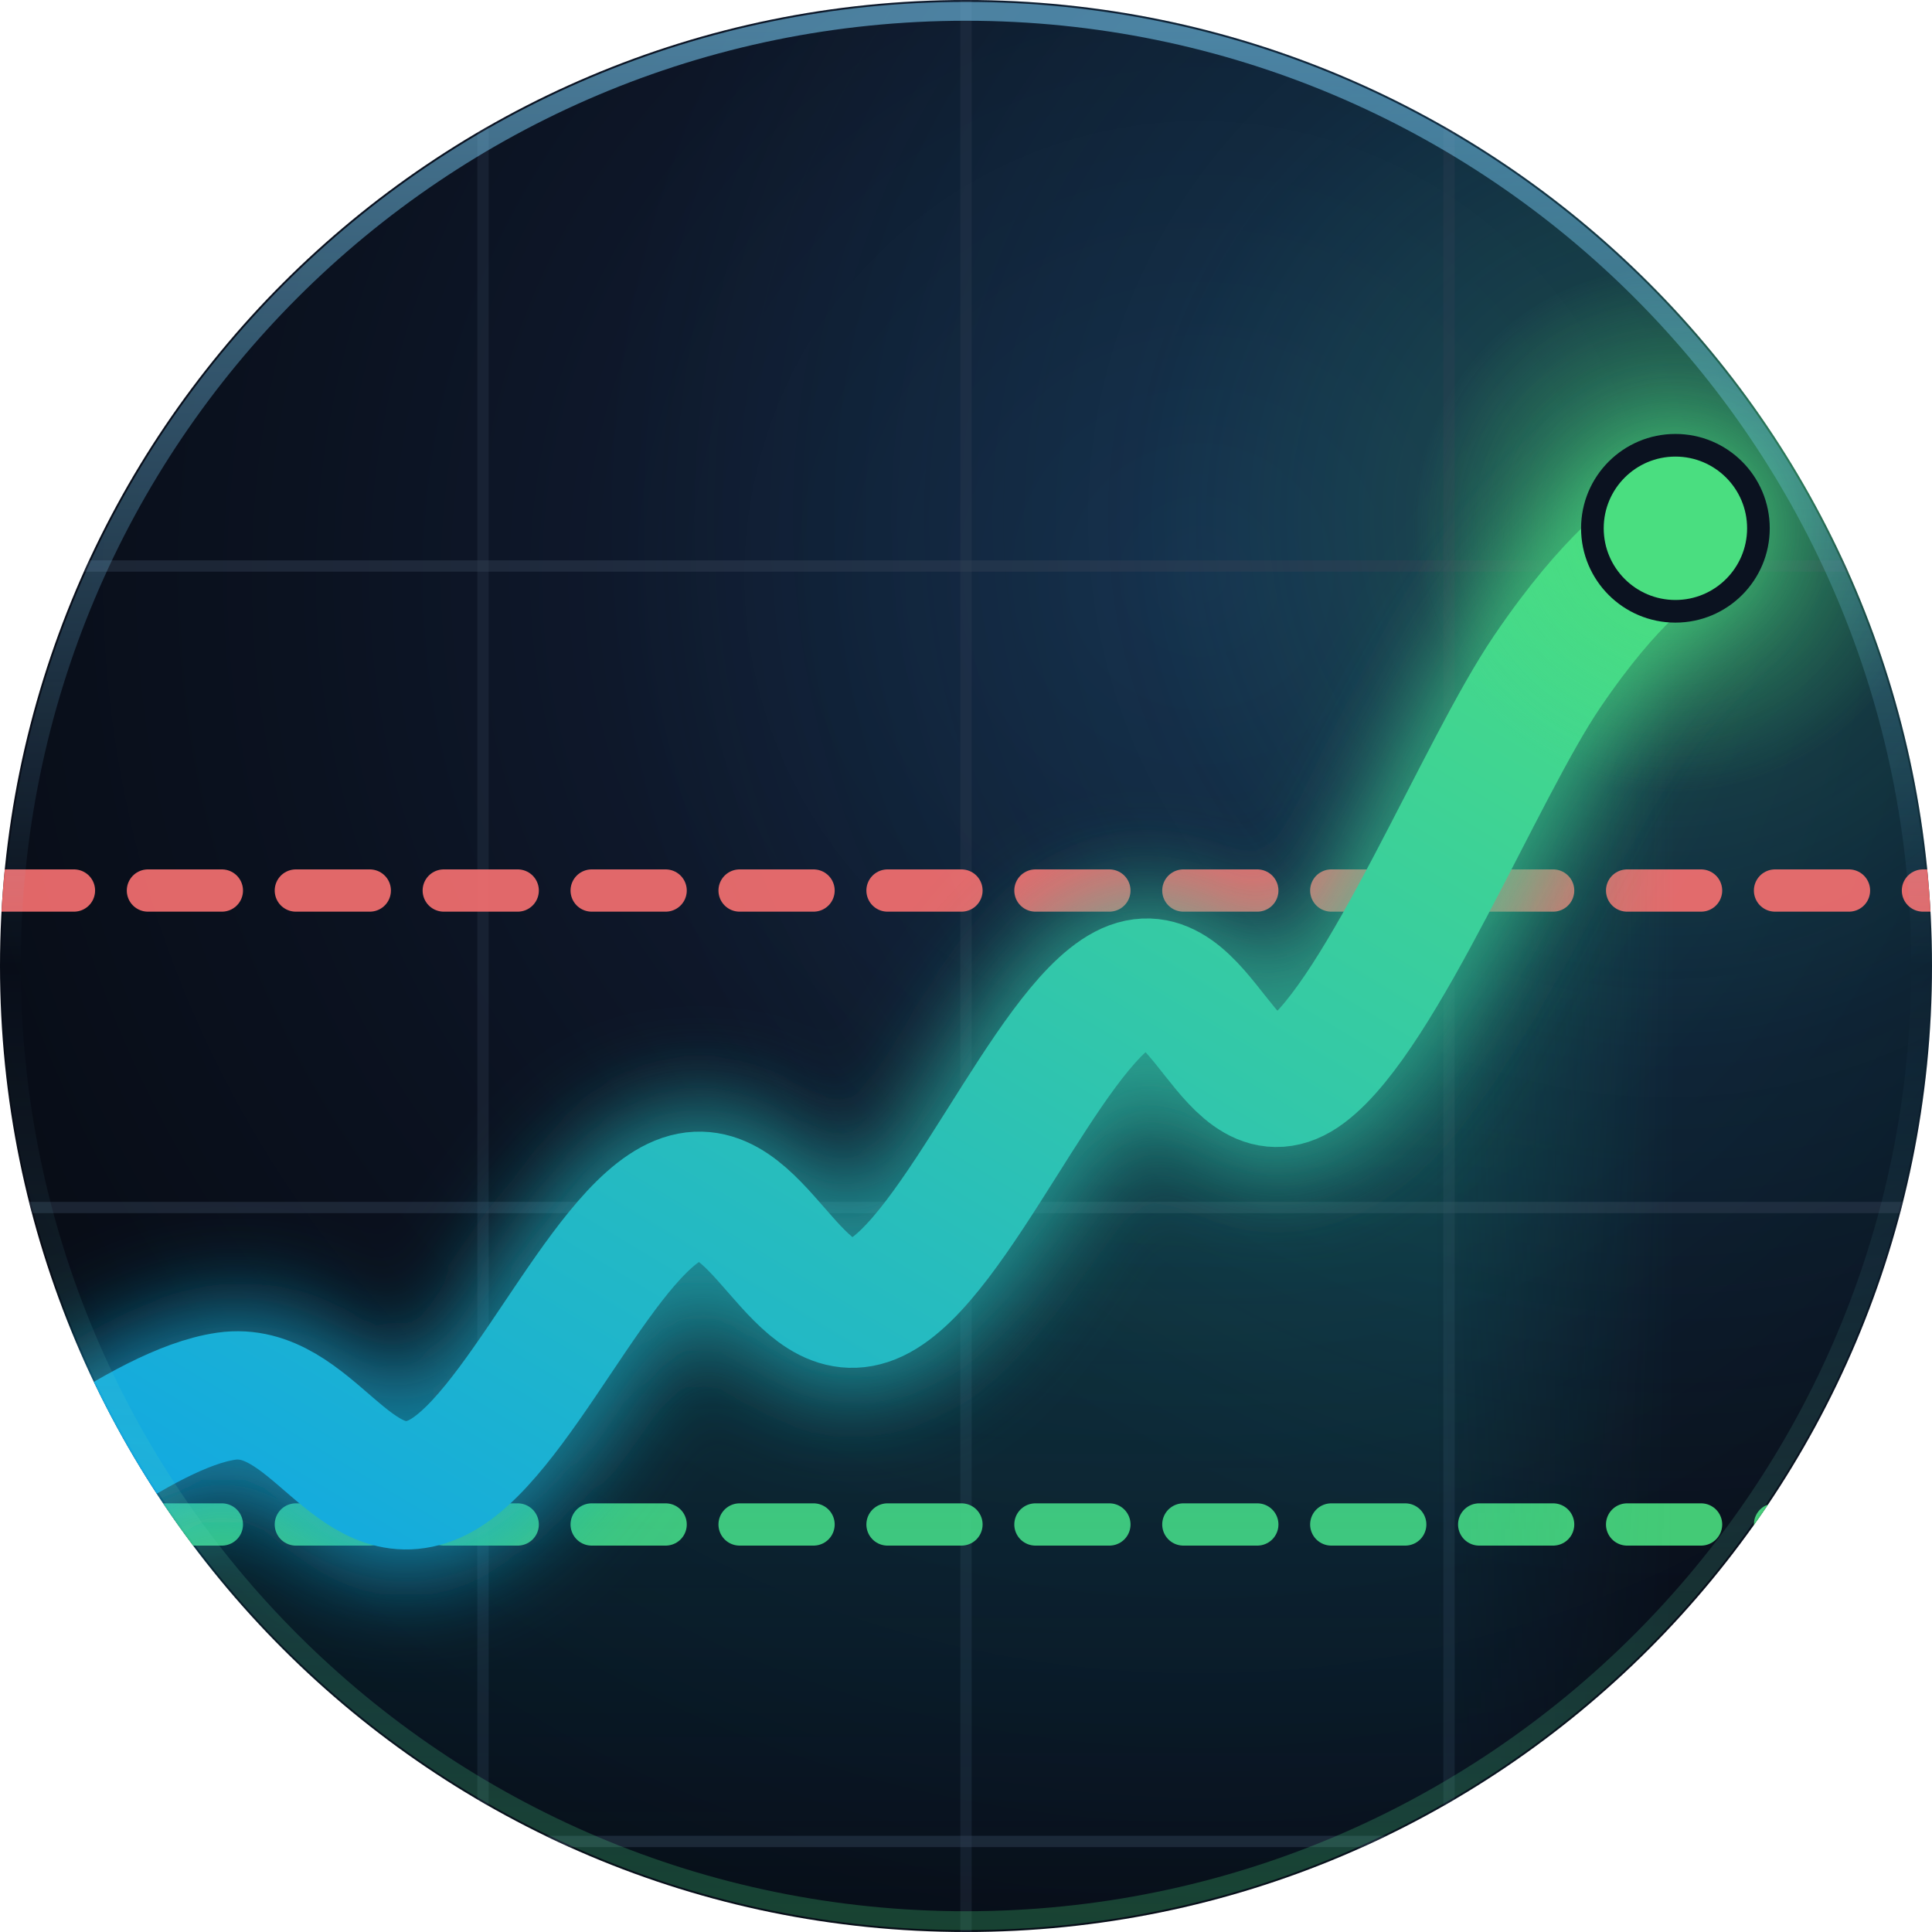
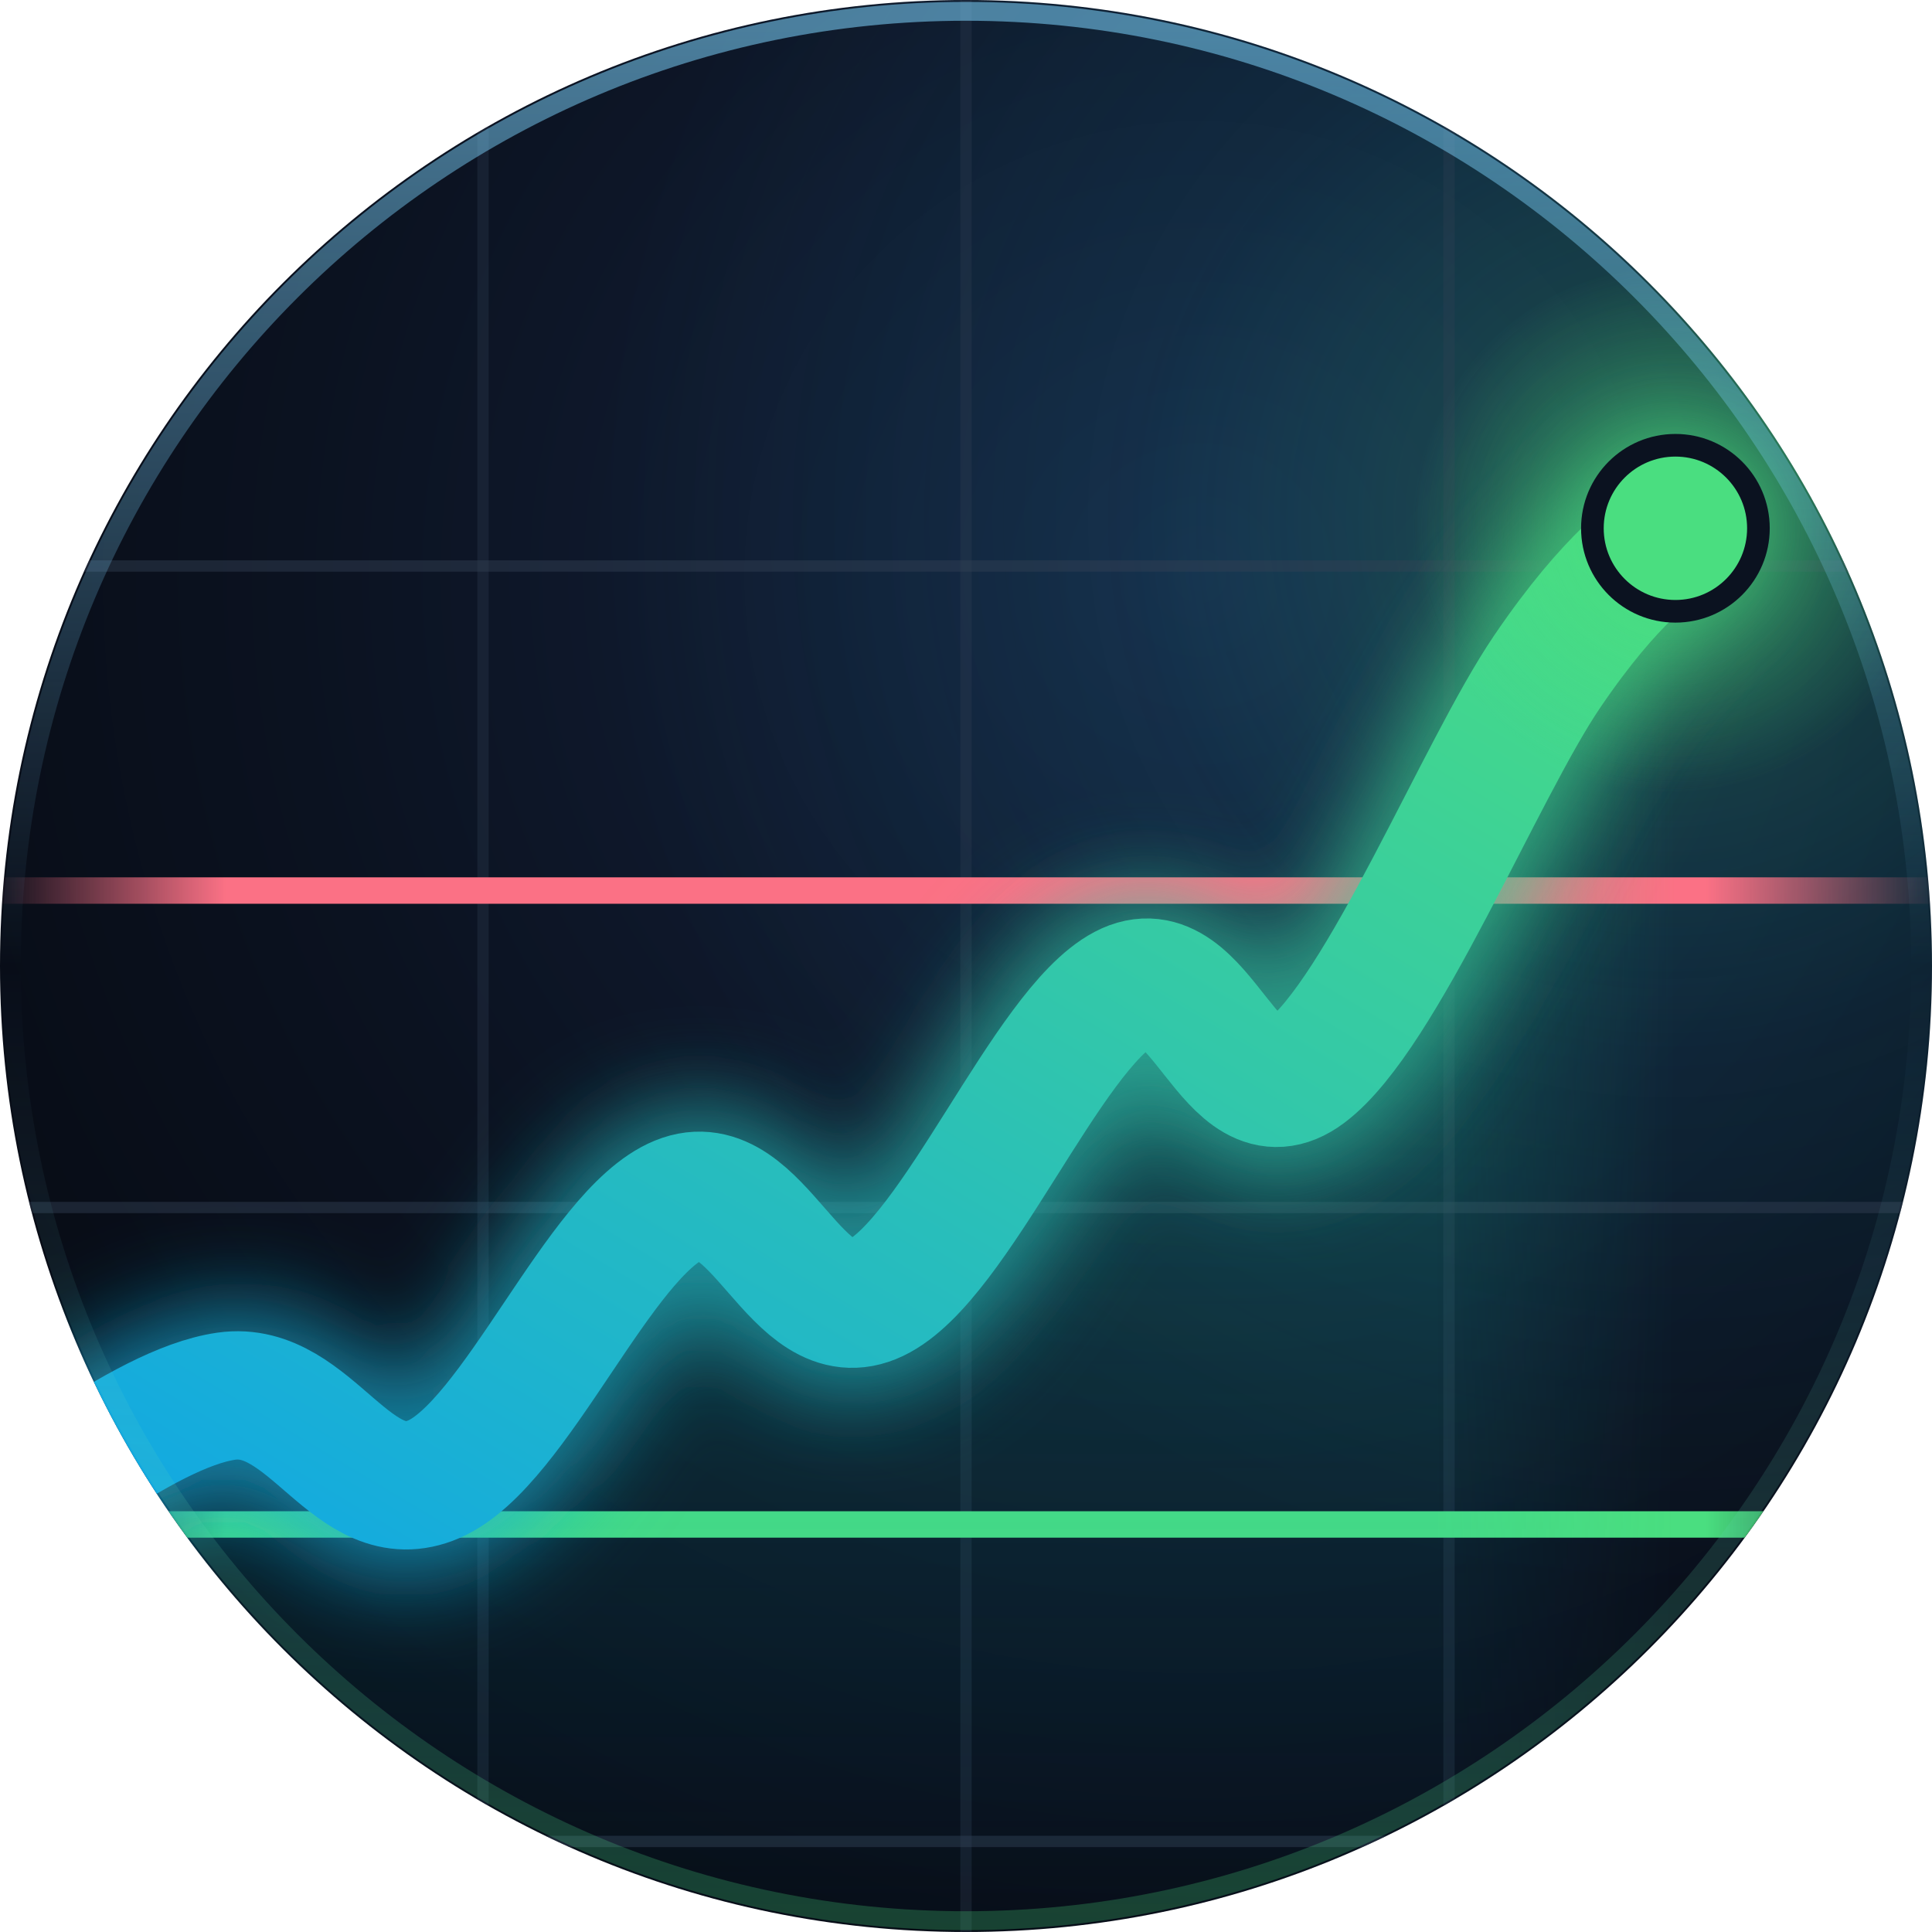
<svg xmlns="http://www.w3.org/2000/svg" viewBox="0 0 512 512">
  <defs>
    <clipPath id="c">
      <circle cx="256" cy="256" r="256" />
    </clipPath>
    <linearGradient id="ln" x1="0" y1="1" x2="1" y2="0">
      <stop offset="0" stop-color="#0ea5e9" />
      <stop offset="1" stop-color="#4ade80" />
    </linearGradient>
    <linearGradient id="ar" x1="0" y1="0" x2="0" y2="1">
      <stop offset="0" stop-color="#22c55e" stop-opacity=".38" />
      <stop offset="1" stop-color="#0ea5e9" stop-opacity="0" />
    </linearGradient>
    <linearGradient id="fx" gradientUnits="userSpaceOnUse" x1="380" y1="0" x2="444" y2="0">
      <stop offset="0" stop-color="#fff" />
      <stop offset="1" stop-color="#fff" stop-opacity="0" />
    </linearGradient>
    <mask id="mk">
      <rect x="-20" y="0" width="560" height="560" fill="url(#fx)" />
    </mask>
    <radialGradient id="bg" cx=".62" cy=".3" r=".85">
      <stop offset="0" stop-color="#14233f" />
      <stop offset=".55" stop-color="#0b1220" />
      <stop offset="1" stop-color="#05080f" />
    </radialGradient>
    <radialGradient id="spot" cx=".86" cy=".27" r=".55">
      <stop offset="0" stop-color="#4ade80" stop-opacity=".28" />
      <stop offset=".5" stop-color="#22d3ee" stop-opacity=".08" />
      <stop offset="1" stop-color="#22d3ee" stop-opacity="0" />
    </radialGradient>
    <linearGradient id="rim" x1="0" y1="0" x2="0" y2="1">
      <stop offset="0" stop-color="#7dd3fc" stop-opacity=".55" />
      <stop offset=".5" stop-color="#7dd3fc" stop-opacity="0" />
      <stop offset="1" stop-color="#4ade80" stop-opacity=".25" />
    </linearGradient>
    <filter id="blur" x="-20%" y="-20%" width="140%" height="140%">
      <feGaussianBlur stdDeviation="12" />
    </filter>
+     <linearGradient id="hfg" x1="0" y1="0" x2="1" y2="0">
+       <stop offset="0" stop-color="#fff" stop-opacity="0" />
+       <stop offset=".12" stop-color="#fff" />
+       <stop offset=".88" stop-color="#fff" />
+       <stop offset="1" stop-color="#fff" stop-opacity="0" />
+     </linearGradient>
+     <mask id="hf" maskUnits="userSpaceOnUse" x="0" y="0" width="512" height="512">
+       <rect width="512" height="512" fill="url(#hfg)" />
+     </mask>
+     <filter id="sg" x="-10%" y="-200%" width="120%" height="500%">
+       <feGaussianBlur stdDeviation="5" />
+     </filter>
    <radialGradient id="gl">
      <stop offset="0" stop-color="#4ade80" stop-opacity=".55" />
      <stop offset="1" stop-color="#4ade80" stop-opacity="0" />
    </radialGradient>
  </defs>
  <circle cx="256" cy="256" r="256" fill="url(#bg)" />
  <g clip-path="url(#c)">
    <rect width="512" height="512" fill="url(#spot)" />
    <line x1="0" y1="150" x2="512" y2="150" stroke="#334155" stroke-opacity=".45" stroke-width="3" />
    <line x1="0" y1="320" x2="512" y2="320" stroke="#334155" stroke-opacity=".45" stroke-width="3" />
    <line x1="0" y1="488" x2="512" y2="488" stroke="#334155" stroke-opacity=".45" stroke-width="3" />
    <line x1="128" y1="0" x2="128" y2="512" stroke="#334155" stroke-opacity=".3" stroke-width="3" />
    <line x1="256" y1="0" x2="256" y2="512" stroke="#334155" stroke-opacity=".3" stroke-width="3" />
    <line x1="384" y1="0" x2="384" y2="512" stroke="#334155" stroke-opacity=".3" stroke-width="3" />
-     <line x1="0" y1="236" x2="512" y2="236" stroke="#f87171" stroke-width="11.2" stroke-linecap="round" stroke-dasharray="19.6 19.6" opacity=".9" />
-     <line x1="0" y1="404" x2="512" y2="404" stroke="#4ade80" stroke-width="11.2" stroke-linecap="round" stroke-dasharray="19.6 19.6" opacity=".9" />
+     <line x1="0" y1="236" x2="512" y2="236" stroke="#fb7185" stroke-width="19.6" opacity=".55" mask="url(#hf)" filter="url(#sg)" />
+     <line x1="0" y1="236" x2="512" y2="236" stroke="#fb7185" stroke-width="7.0" stroke-linecap="round" mask="url(#hf)" />
+     <line x1="0" y1="404" x2="512" y2="404" stroke="#4ade80" stroke-width="19.6" opacity=".55" mask="url(#hf)" filter="url(#sg)" />
+     <line x1="0" y1="404" x2="512" y2="404" stroke="#4ade80" stroke-width="7.0" stroke-linecap="round" mask="url(#hf)" />
    <path d="M-10 410 C2.6 402.8 37.5 373.2 60 370 C82.5 366.8 93.4 401.4 115 392 C136.6 382.6 158.9 326.6 180 318 C201.1 309.4 210.8 354.1 232 344 C253.2 333.9 277.5 272.8 298 262 C318.5 251.2 325.8 299.1 346 284 C366.2 268.9 392.4 203.9 410 178 C427.6 152.1 437.9 146.8 444 140 L444 520 L-10 520 Z" fill="url(#ar)" mask="url(#mk)" />
    <path d="M-10 410 C2.6 402.8 37.5 373.2 60 370 C82.5 366.8 93.4 401.4 115 392 C136.6 382.6 158.9 326.6 180 318 C201.1 309.4 210.8 354.1 232 344 C253.2 333.9 277.5 272.8 298 262 C318.5 251.2 325.8 299.1 346 284 C366.2 268.9 392.4 203.9 410 178 C427.6 152.1 437.9 146.8 444 140" fill="none" stroke="url(#ln)" stroke-width="48" stroke-linecap="round" opacity=".7" filter="url(#blur)" />
    <path d="M-10 410 C2.6 402.8 37.5 373.2 60 370 C82.5 366.8 93.4 401.4 115 392 C136.6 382.6 158.9 326.6 180 318 C201.1 309.4 210.8 354.1 232 344 C253.2 333.9 277.5 272.8 298 262 C318.5 251.2 325.8 299.1 346 284 C366.2 268.9 392.4 203.9 410 178 C427.6 152.1 437.9 146.8 444 140" fill="none" stroke="url(#ln)" stroke-width="34" stroke-linecap="round" stroke-linejoin="round" />
    <circle cx="444" cy="140" r="70" fill="url(#gl)" />
  </g>
  <circle cx="444" cy="140" r="22" fill="#4ade80" stroke="#0b1220" stroke-width="6" />
  <circle cx="256" cy="256" r="253" fill="none" stroke="url(#rim)" stroke-width="5" />
</svg>
